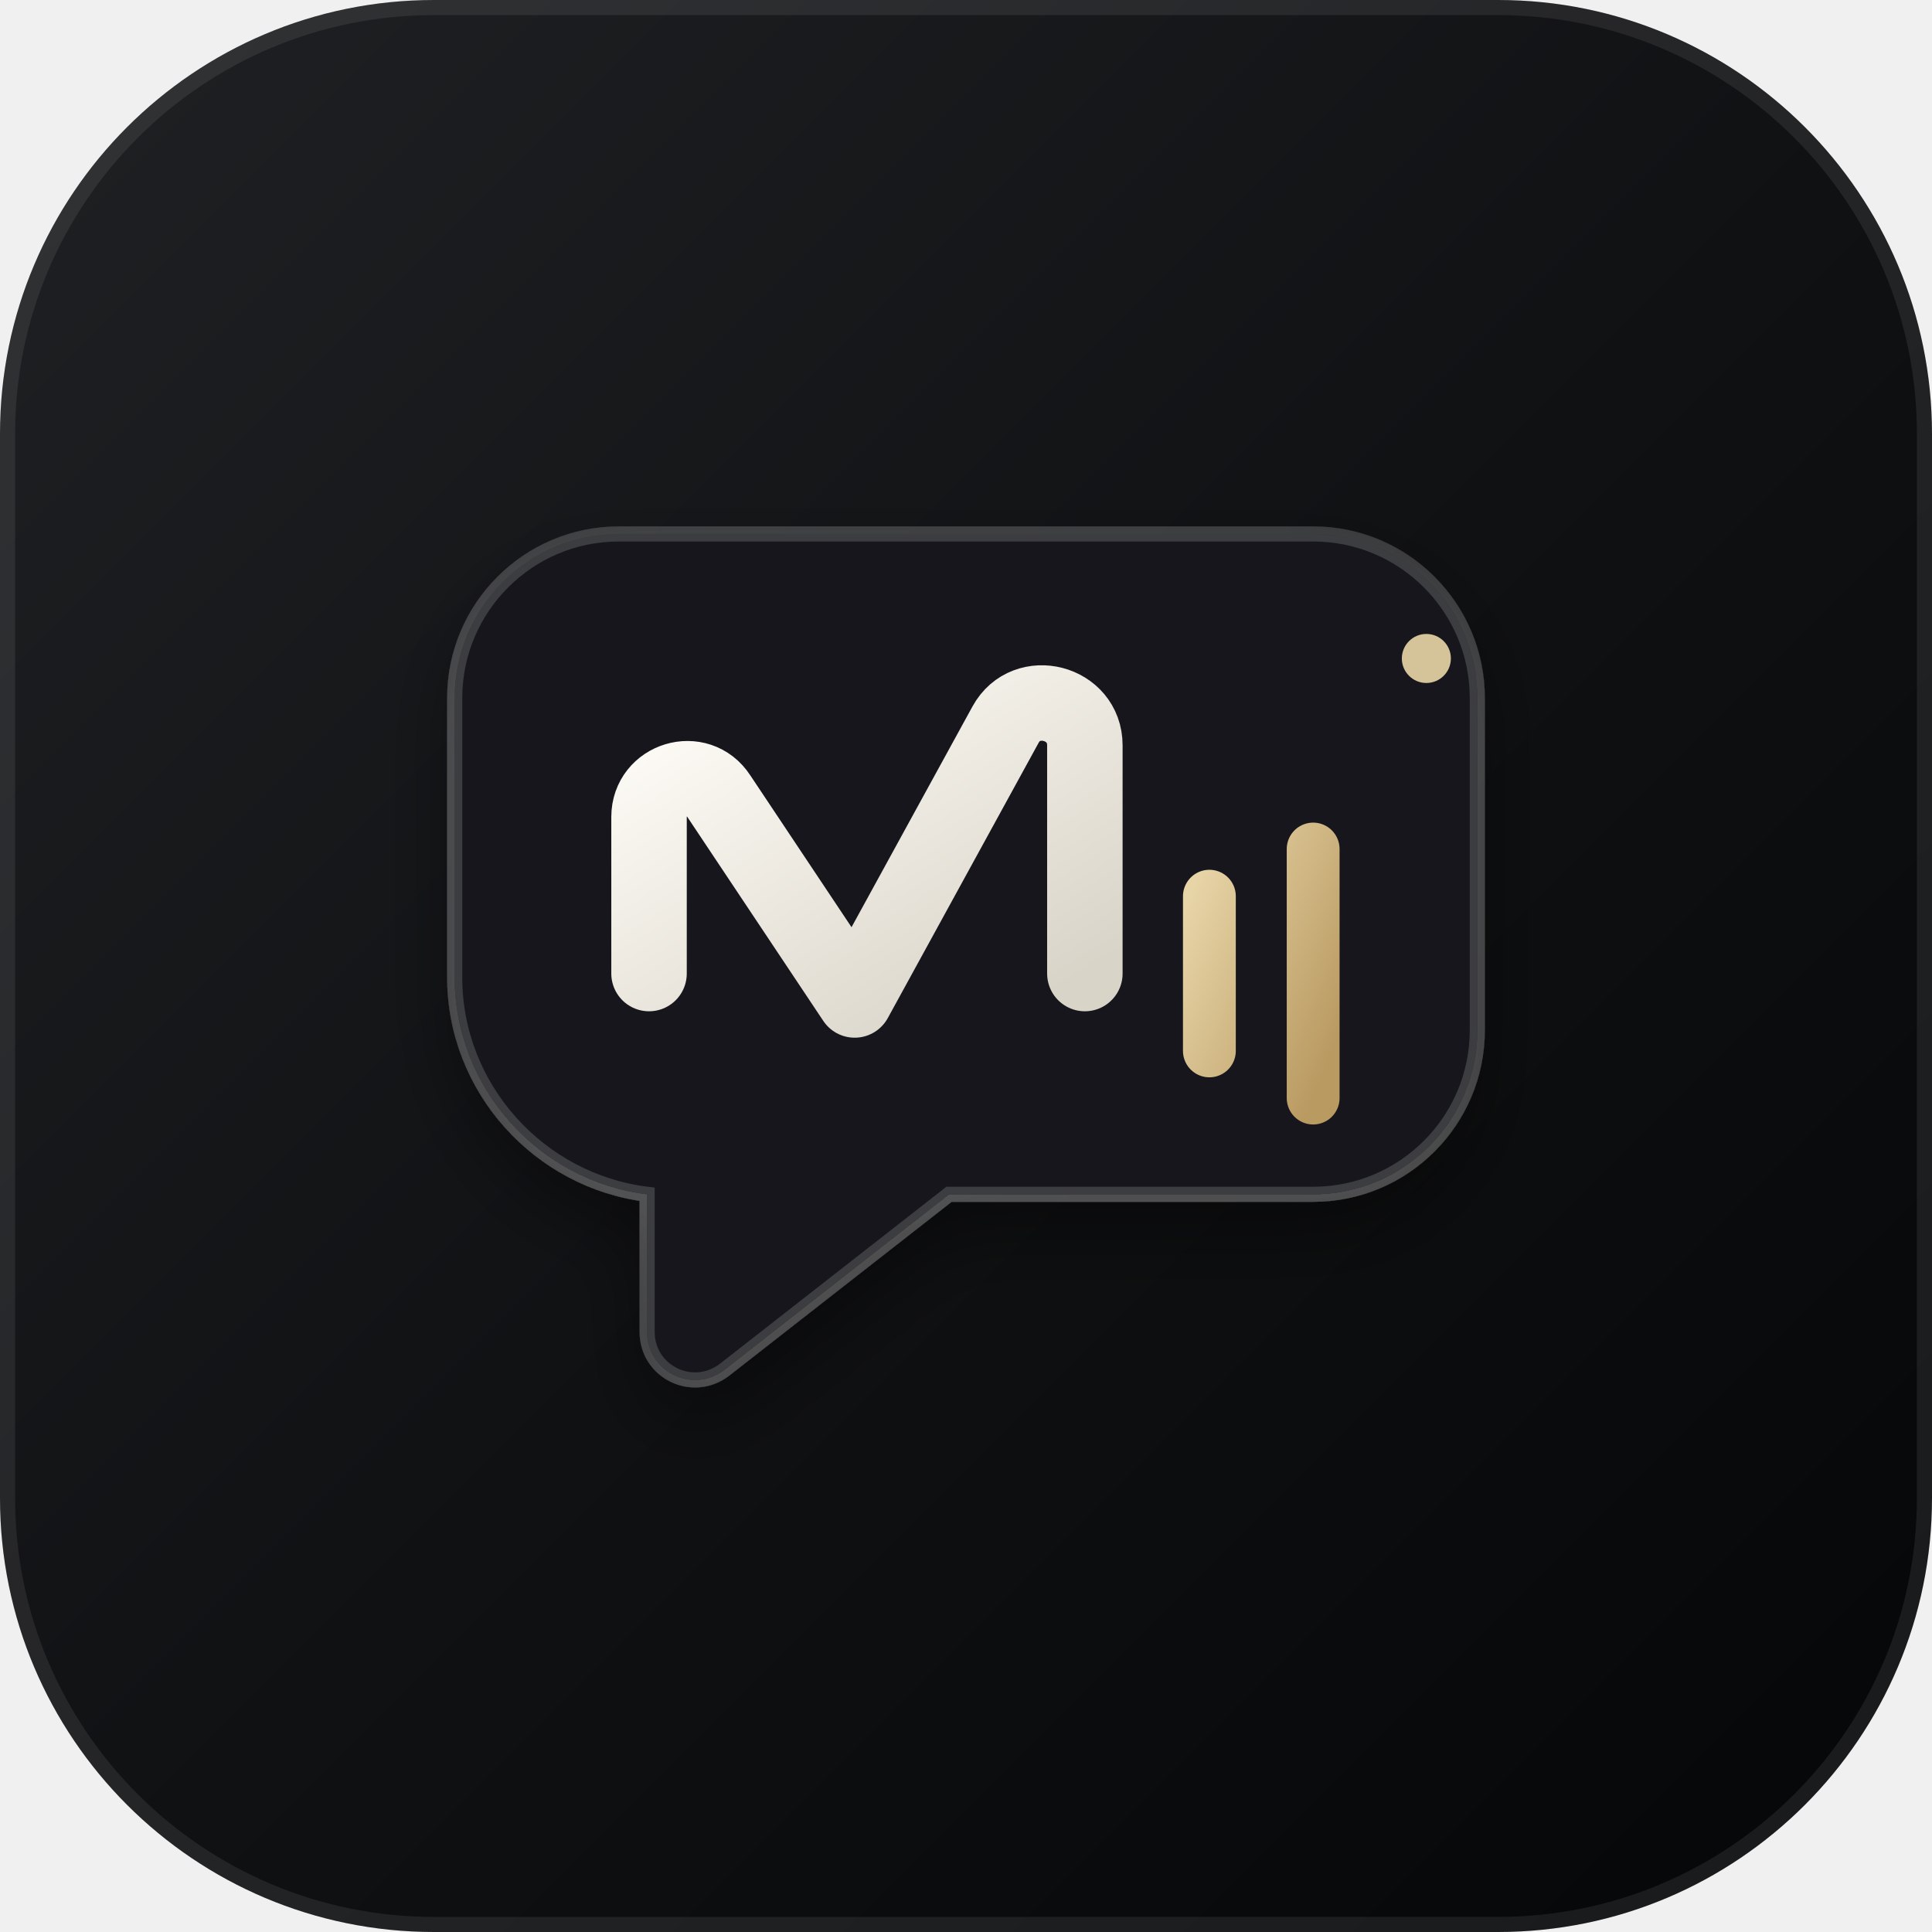
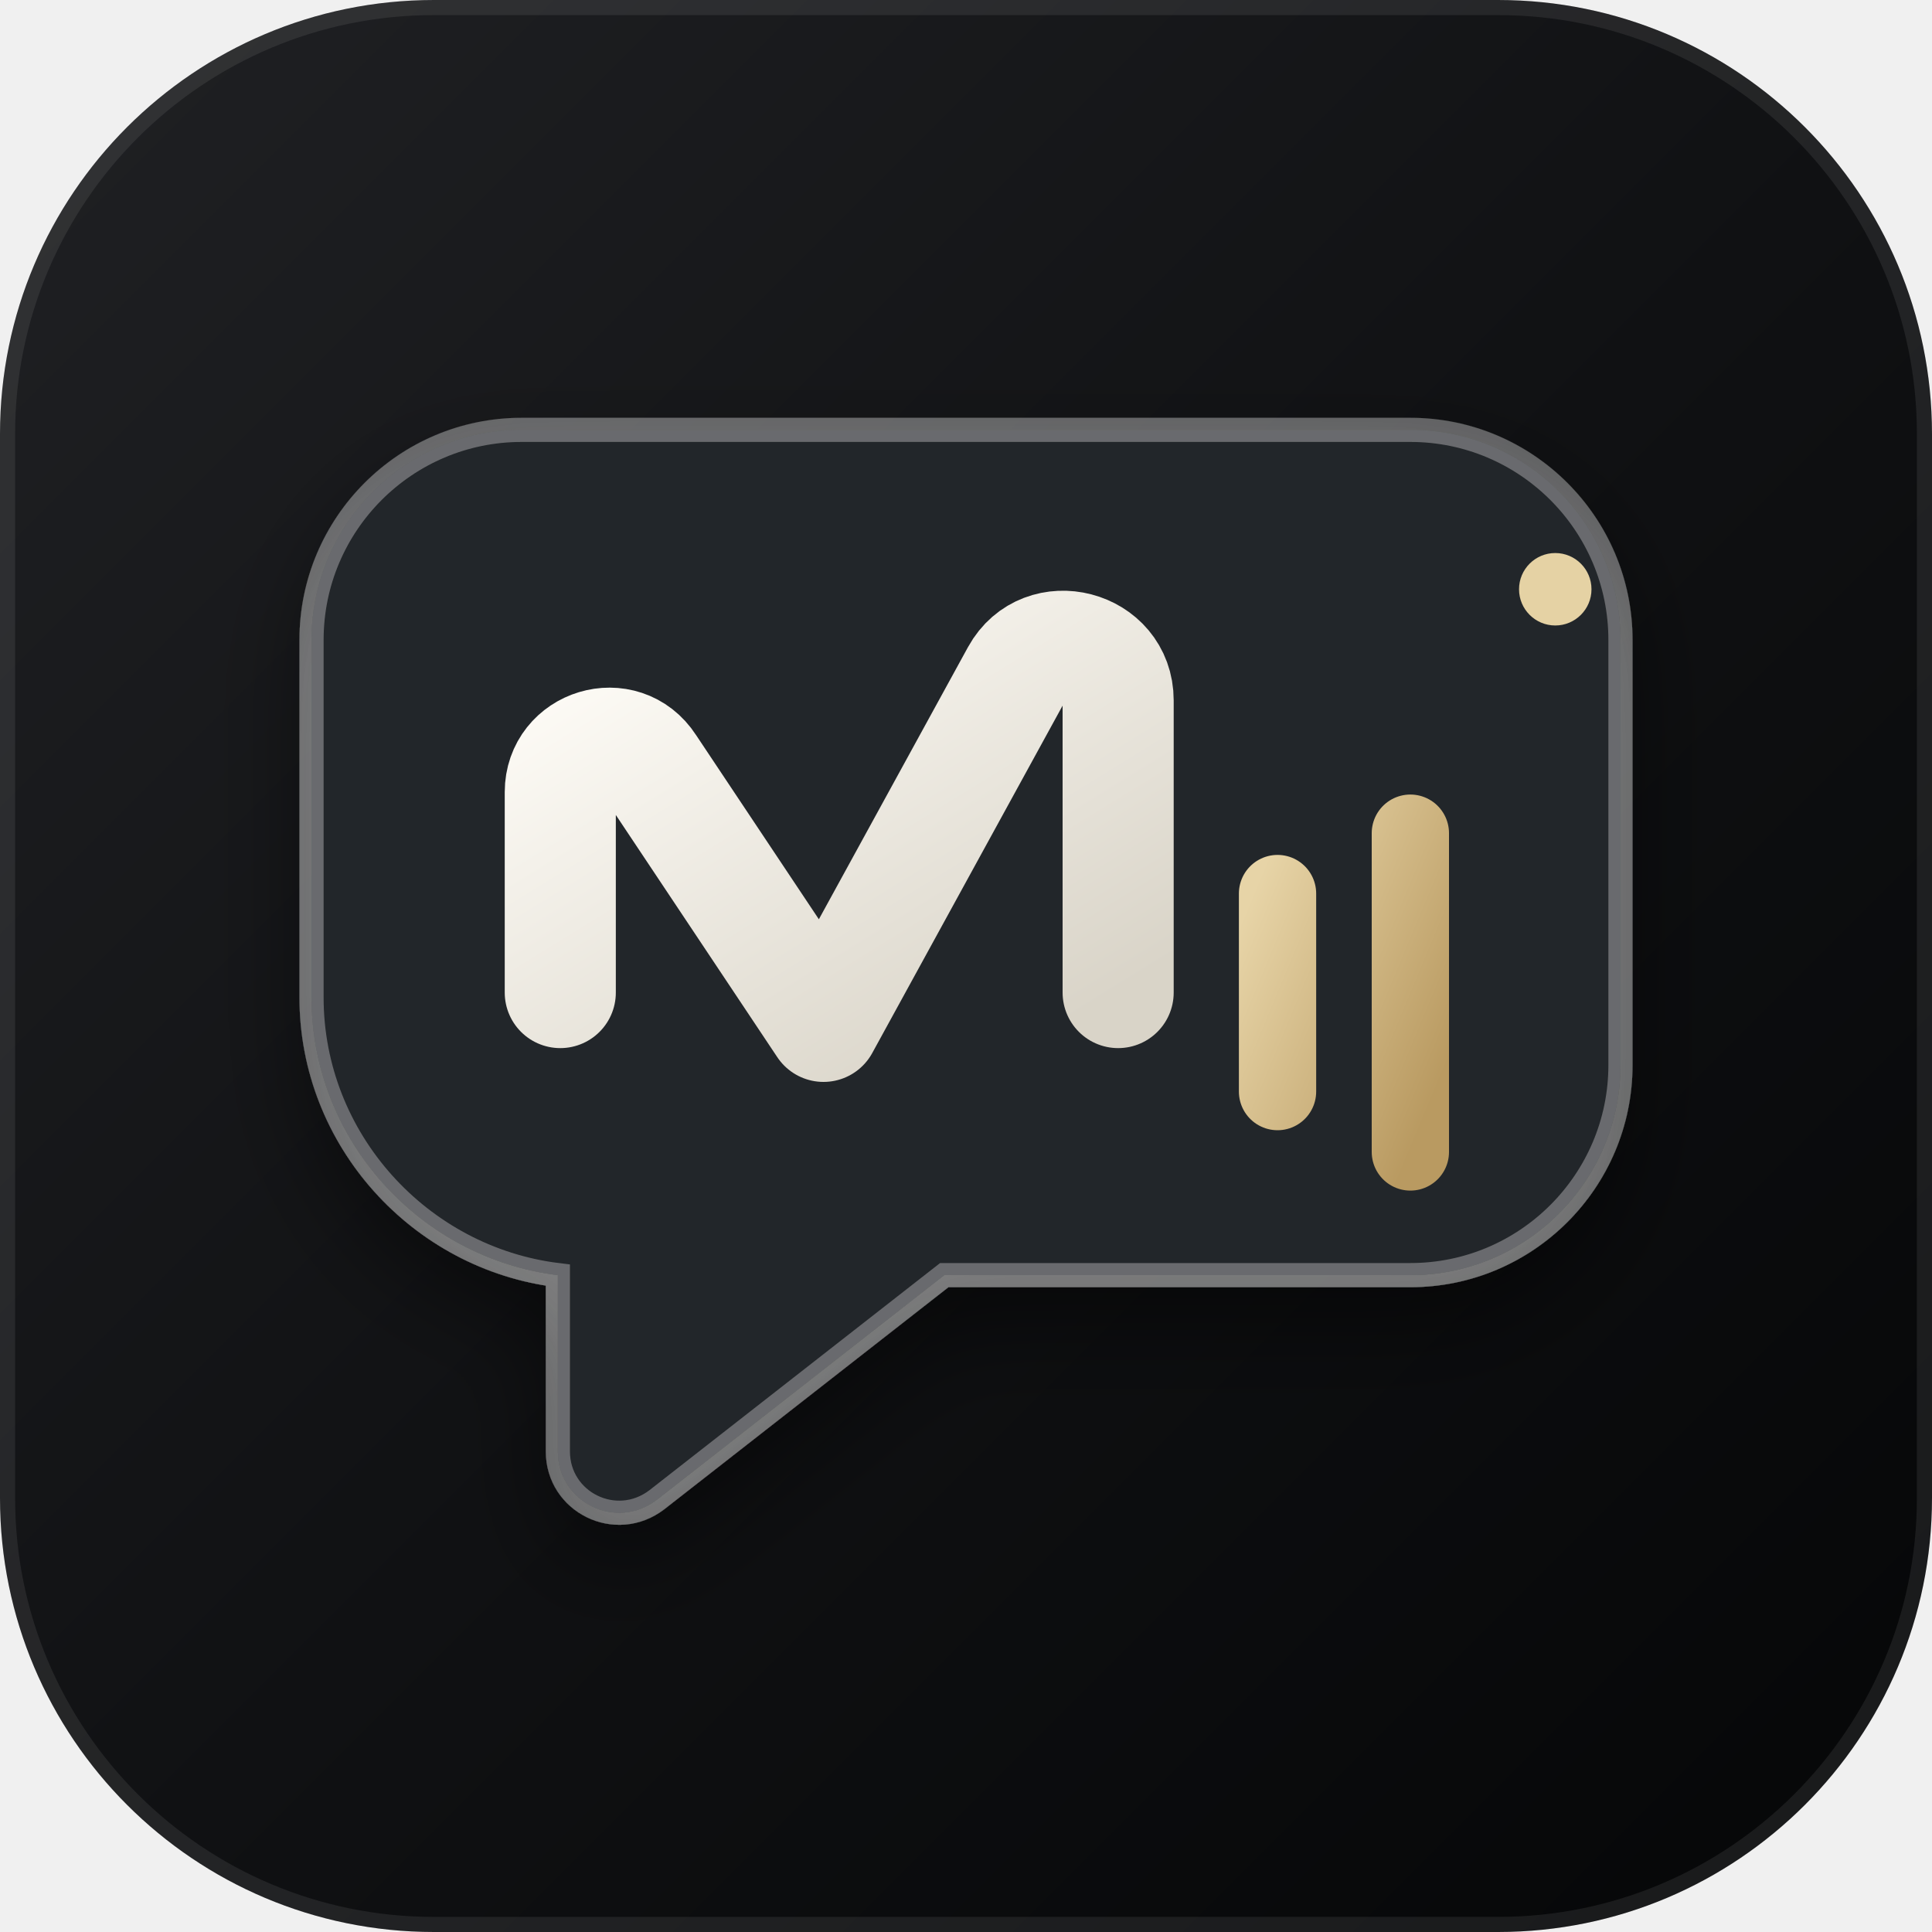
<svg xmlns="http://www.w3.org/2000/svg" width="1024" height="1024" viewBox="0 0 1024 1024">
  <defs>
    <linearGradient id="bg" x1="0" y1="0" x2="1" y2="1">
      <stop offset="0" stop-color="#202124" />
      <stop offset="0.52" stop-color="#101113" />
      <stop offset="1" stop-color="#050607" />
    </linearGradient>
    <linearGradient id="ivory" x1="0" y1="0" x2="0.9" y2="1">
      <stop offset="0" stop-color="#FFFDF8" />
      <stop offset="1" stop-color="#D9D4C8" />
    </linearGradient>
    <linearGradient id="gold" x1="0" y1="0" x2="1" y2="1">
      <stop offset="0" stop-color="#E7D4A7" />
      <stop offset="1" stop-color="#B99A61" />
    </linearGradient>
    <filter id="shadow" x="-30%" y="-30%" width="160%" height="170%">
-       <feDropShadow dx="0" dy="18" stdDeviation="20" flood-color="#000000" flood-opacity="0.42" />
+       <feDropShadow dx="0" dy="18" stdDeviation="20" flood-color="#000000" flood-opacity="0.5" />
    </filter>
  </defs>
  <rect width="1024" height="1024" rx="230" fill="url(#bg)" />
  <rect x="4" y="4" width="1016" height="1016" rx="226" fill="none" stroke="#FFFFFF" stroke-opacity="0.08" stroke-width="8" />
-   <path d="M328 283h368c48 0 87 39 87 87v176c0 48-39 87-87 87H503l-119 93c-17 13-41 1-41-20v-73c-57-7-102-56-102-115V370c0-48 39-87 87-87Z" fill="#17191B" stroke="#FFFFFF" stroke-opacity="0.16" stroke-width="8" filter="url(#shadow)" />
-   <path d="M344 516v-83c0-20 26-28 37-11l72 108 80-146c11-20 42-12 42 11v121" fill="none" stroke="url(#ivory)" stroke-width="40" stroke-linecap="round" stroke-linejoin="round" />
-   <path d="M641 475v82M696 450v132" fill="none" stroke="url(#gold)" stroke-width="28" stroke-linecap="round" />
-   <circle cx="756" cy="349" r="13" fill="#E5D2A4" opacity="0.92" />
+   <g transform="translate(512 512) scale(1.28) translate(-512 -505)">
+     <path d="M328 283h368c48 0 87 39 87 87v176c0 48-39 87-87 87H503l-119 93c-17 13-41 1-41-20v-73c-57-7-102-56-102-115V370c0-48 39-87 87-87Z" fill="#23262A" stroke="#FFFFFF" stroke-opacity="0.32" stroke-width="10" filter="url(#shadow)" />
+     <path d="M344 516v-83c0-20 26-28 37-11l72 108 80-146c11-20 42-12 42 11v121" fill="none" stroke="url(#ivory)" stroke-width="46" stroke-linecap="round" stroke-linejoin="round" />
+     <path d="M641 475v82M696 450v132" fill="none" stroke="url(#gold)" stroke-width="32" stroke-linecap="round" />
+     <circle cx="756" cy="349" r="15" fill="#E5D2A4" />
+   </g>
</svg>
